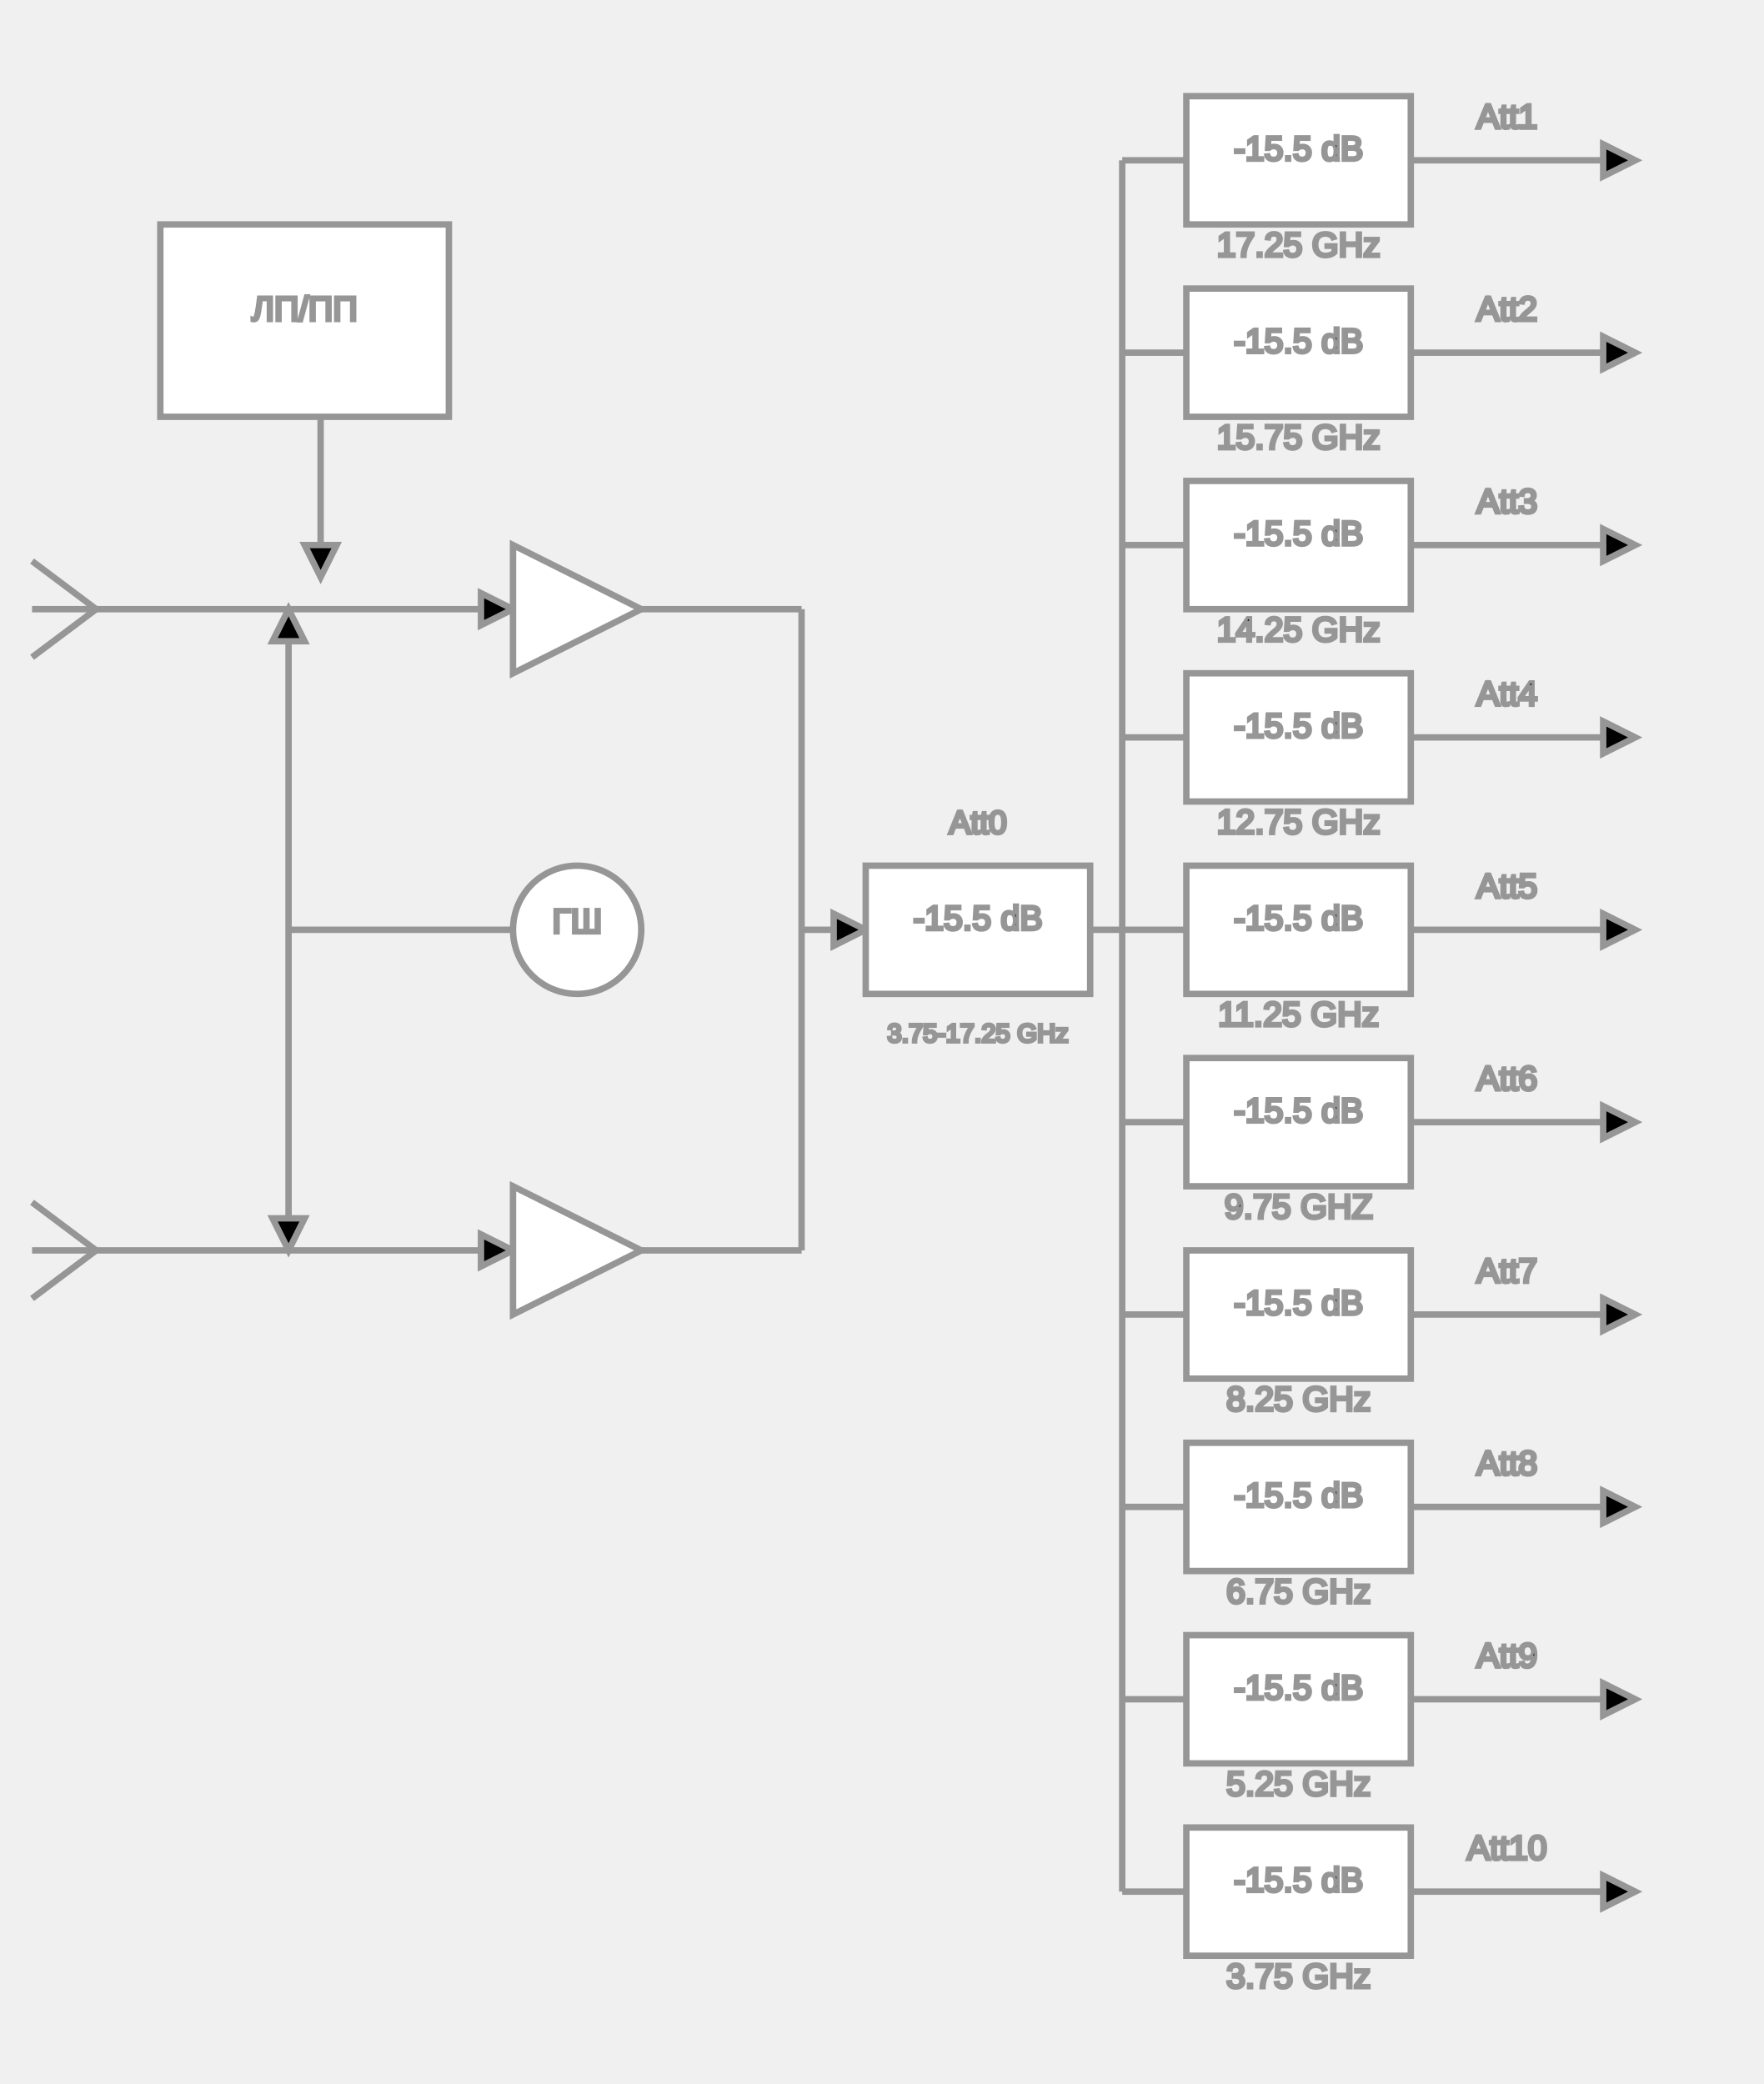
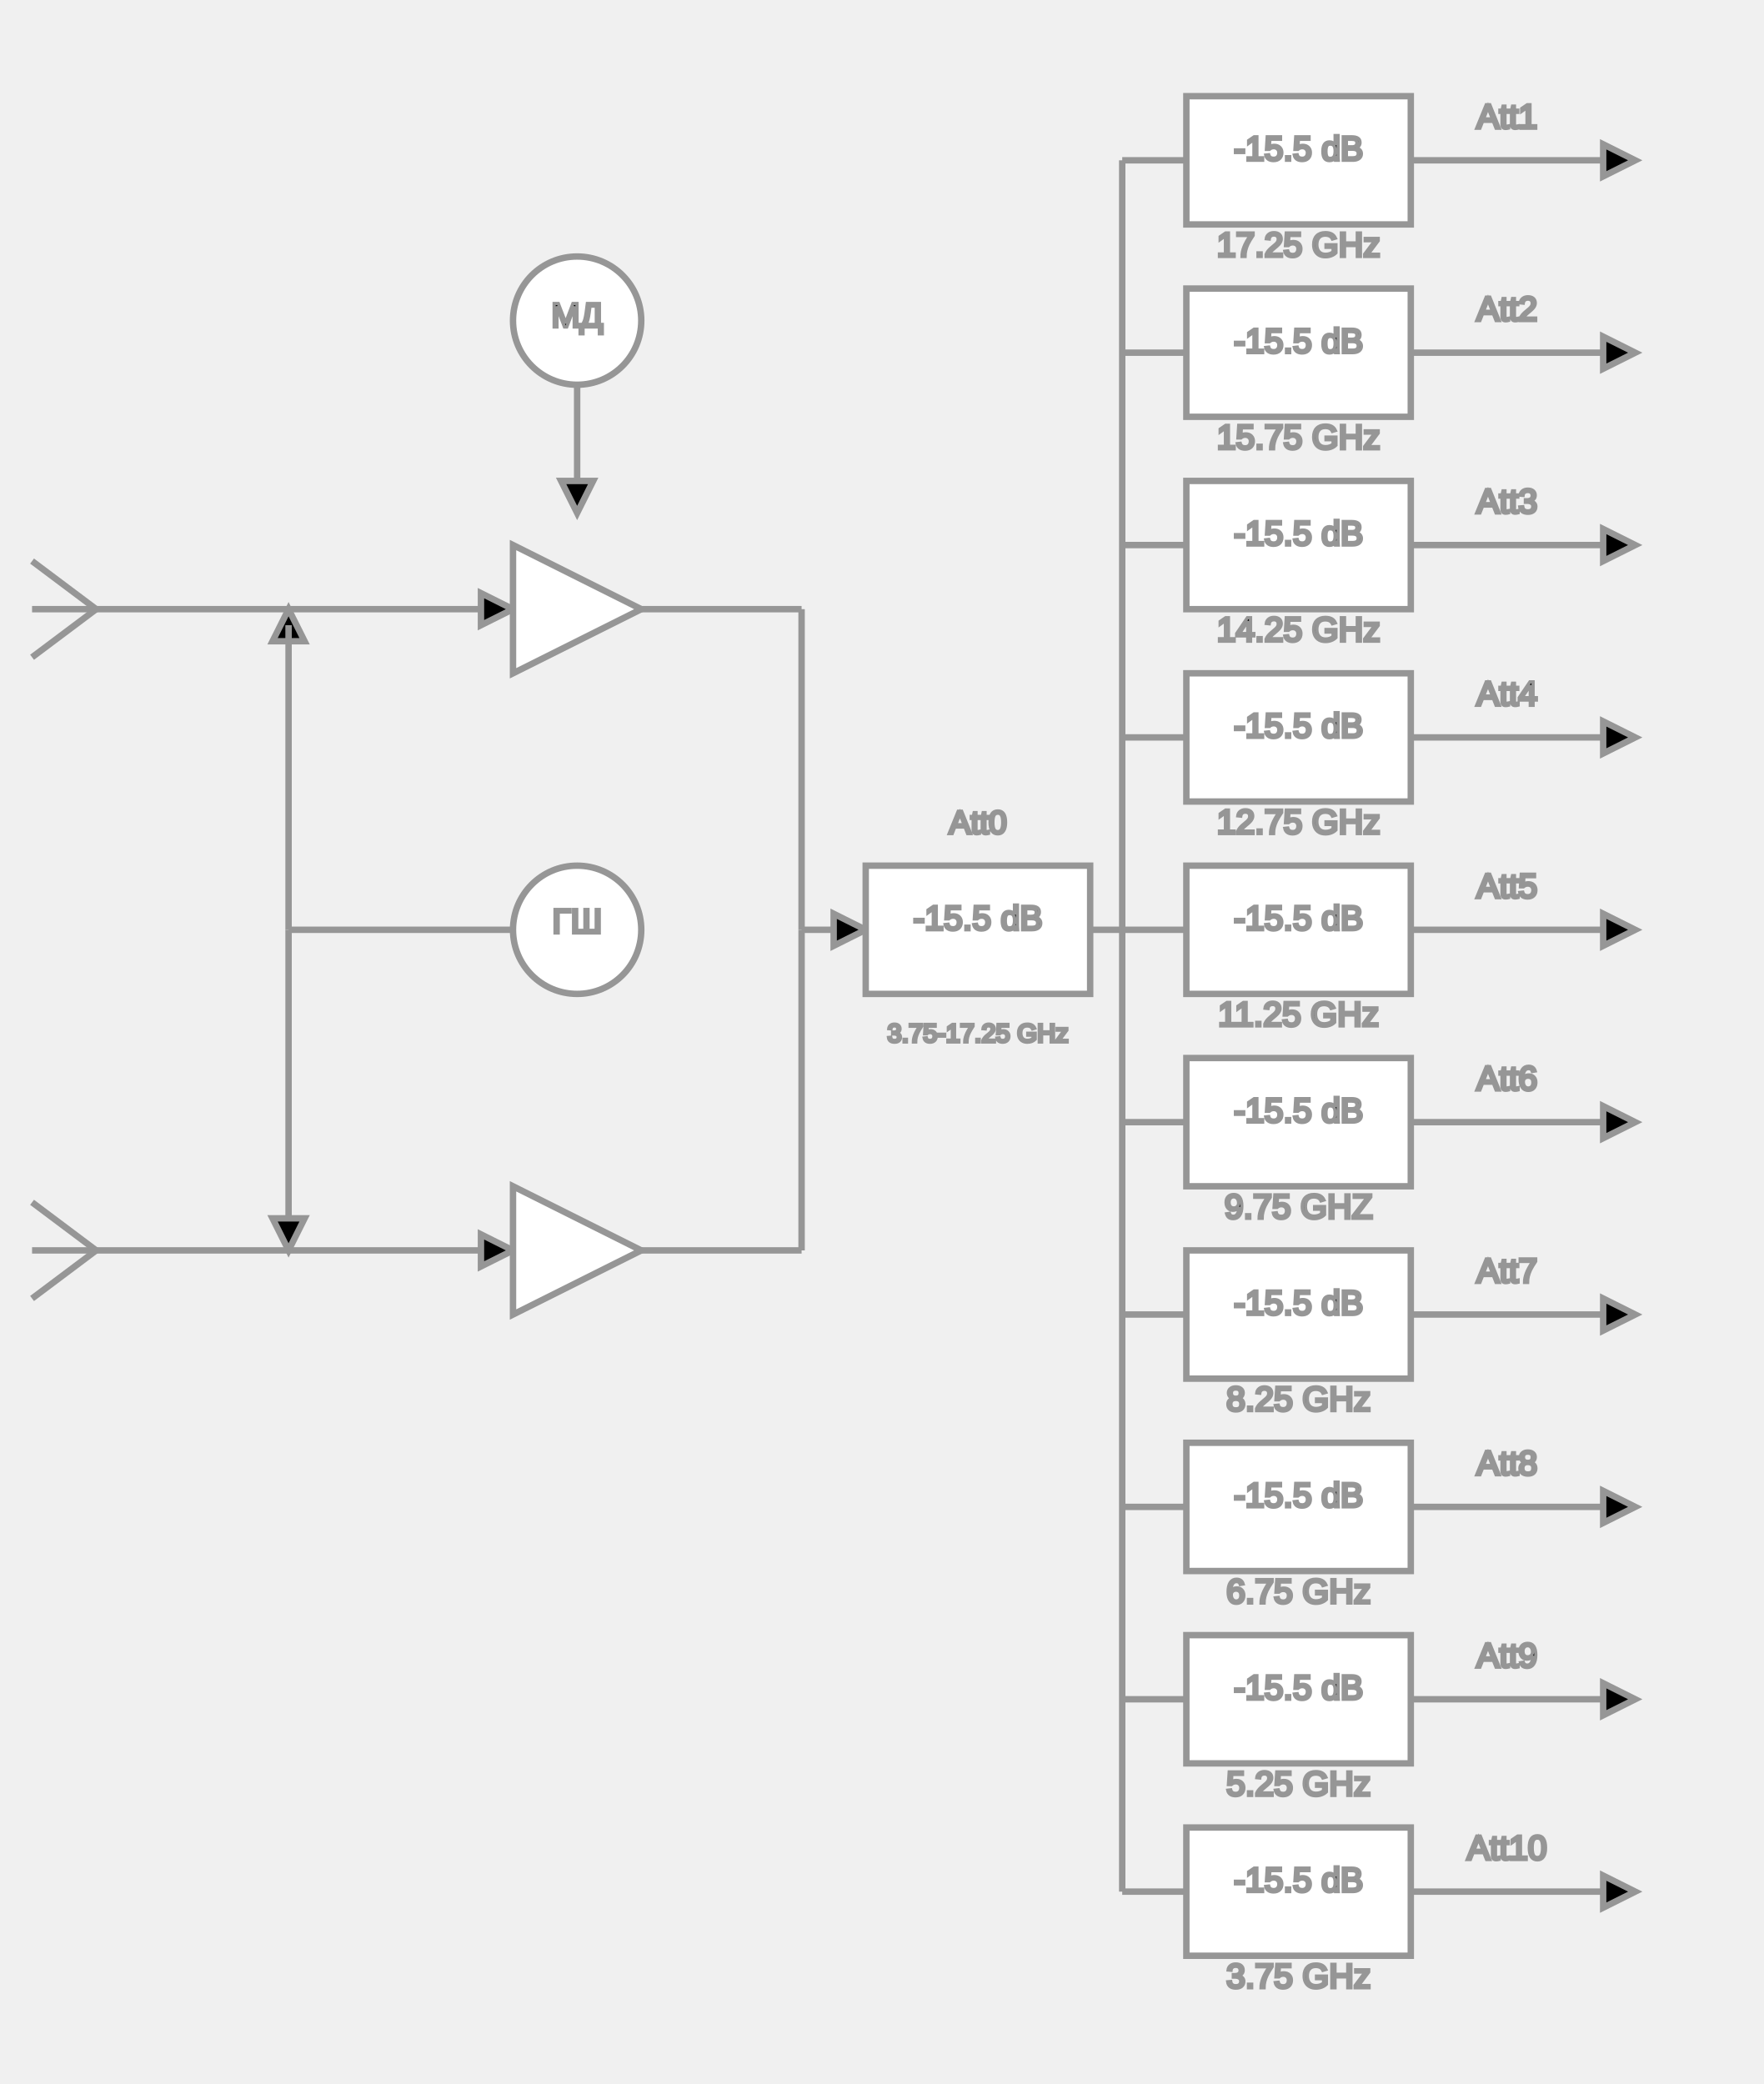
<svg xmlns="http://www.w3.org/2000/svg" id="main" width="550" height="650" font-family="Arial" font-size="8pt" style="stroke:rgb(150,150,150);fill:rgb(0,0,0);stroke-width:2">
-   <line x1="250" x2="250" y1="390" y2="190" />
-   <g id="generator">
-     <rect width="90" height="60" x="50" y="70" style="fill:white" />
-     <svg width="90" height="60" x="50" y="70">
-       <text x="50%" y="50%" alignment-baseline="middle" style="stroke-width:1" text-anchor="middle">
-                 ЛП/ПП
-             </text>
-     </svg>
-     <line x1="100" x2="100" y1="130" y2="170" />
-     <polygon points="95,170 105,170 100,180" />
-   </g>
  <g id="lp">
+     <line x1="250" x2="250" y1="190" y2="290" />
    <line x1="10" x2="30" y1="175" y2="190" />
    <line x1="10" x2="30" y1="205" y2="190" />
    <line x1="10" x2="250" y1="190" y2="190" />
    <polygon points="150,195 160,190 150,185" />
    <polygon points="160,210 200,190 160,170" style="fill:white" />
  </g>
  <g id="rp">
+     <line x1="250" x2="250" y1="290" y2="390" />
    <line x1="10" x2="250" y1="390" y2="390" />
    <line x1="10" x2="30" y1="375" y2="390" />
    <line x1="10" x2="30" y1="405" y2="390" />
    <polygon points="150,395 160,390 150,385" />
    <polygon points="160,410 200,390 160,370" style="fill:white" />
  </g>
+   <g id="md">
+     <circle cx="180" cy="100" r="20" style="fill:white" />
+     <svg width="20" height="20" x="170" y="92">
+       <text x="50%" y="50%" alignment-baseline="middle" style="stroke-width:1" text-anchor="middle">
+                 МД
+             </text>
+     </svg>
+     <line x1="180" x2="180" y1="120" y2="150" />
+     <polygon points="175,150 185,150 180,160" />
+   </g>
  <g id="ng">
-     <line x1="90" x2="90" y1="380" y2="195" />
-     <polygon points="85,380 95,380 90,390" />
-     <polygon points="85,200 95,200 90,190" />
    <circle cx="180" cy="290" r="20" style="fill:white" />
    <svg width="20" height="20" x="170" y="281">
      <text x="50%" y="50%" alignment-baseline="middle" style="stroke-width:1" text-anchor="middle">
                ГШ
            </text>
    </svg>
    <line x1="90" x2="160" y1="290" y2="290" />
+     <g id="lNg">
+       <polygon points="85,200 95,200 90,190" />
+       <line x1="90" x2="90" y1="290" y2="195" />
+     </g>
+     <g id="rNg">
+       <polygon points="85,380 95,380 90,390" />
+       <line id="rNg" x1="90" x2="90" y1="290" y2="380" />
+     </g>
  </g>
  <g id="att0">
    <line x1="250" x2="260" y1="290" y2="290" />
    <polygon points="260,295 270,290 260,285" />
    <rect width="70" height="40" x="270" y="270" fill="white" />
    <svg width="70" height="40" x="270" y="270">
      <text id="el0" x="50%" y="50%" alignment-baseline="middle" style="stroke-width:1" text-anchor="middle">
                -15.5 dB
            </text>
    </svg>
    <svg width="70" height="40" x="270" y="240">
      <text x="50%" y="50%" alignment-baseline="middle" font-size="95%" style="stroke-width:1" text-anchor="middle">
                Att0
            </text>
    </svg>
    <svg width="70" height="40" x="270" y="305">
      <text x="50%" y="50%" alignment-baseline="middle" font-size="75%" style="stroke-width:1" text-anchor="middle">
                3.75-17.25 GHz
            </text>
    </svg>
    <line x1="340" x2="350" y1="290" y2="290" />
    <line x1="350" x2="350" y1="50" y2="590" />
  </g>
  <g id="att1">
    <line x1="350" x2="370" y1="50" y2="50" />
    <rect width="70" height="40" x="370" y="30" fill="white" />
    <svg width="70" height="40" x="370" y="30">
      <text id="el1" x="50%" y="50%" alignment-baseline="middle" style="stroke-width:1" text-anchor="middle">
                -15.5 dB
            </text>
    </svg>
    <svg width="70" height="40" x="370" y="60">
      <text x="50%" y="50%" alignment-baseline="middle" style="stroke-width:1" text-anchor="middle">
                17.25 GHz
            </text>
    </svg>
    <line x1="440" x2="500" y1="50" y2="50" />
    <polygon points="500,55 510,50 500,45" />
    <svg width="70" height="40" x="435" y="20">
      <text x="50%" y="50%" alignment-baseline="middle" style="stroke-width:1" text-anchor="middle">
                Att1
            </text>
    </svg>
  </g>
  <g id="att2">
    <line x1="350" x2="370" y1="110" y2="110" />
    <rect width="70" height="40" x="370" y="90" fill="white" />
    <svg width="70" height="40" x="370" y="90">
      <text id="el2" x="50%" y="50%" alignment-baseline="middle" style="stroke-width:1" text-anchor="middle">
                -15.5 dB
            </text>
    </svg>
    <svg width="70" height="40" x="370" y="120">
      <text x="50%" y="50%" alignment-baseline="middle" style="stroke-width:1" text-anchor="middle">
                15.75 GHz
            </text>
    </svg>
    <line x1="440" x2="500" y1="110" y2="110" />
    <polygon points="500,115 510,110 500,105" />
    <svg width="70" height="40" x="435" y="80">
      <text x="50%" y="50%" alignment-baseline="middle" style="stroke-width:1" text-anchor="middle">
                Att2
            </text>
    </svg>
  </g>
  <g id="att3">
    <line x1="350" x2="370" y1="170" y2="170" />
    <rect width="70" height="40" x="370" y="150" fill="white" />
    <svg width="70" height="40" x="370" y="150">
      <text id="el3" x="50%" y="50%" alignment-baseline="middle" style="stroke-width:1" text-anchor="middle">
                -15.5 dB
            </text>
    </svg>
    <svg width="70" height="40" x="370" y="180">
      <text x="50%" y="50%" alignment-baseline="middle" style="stroke-width:1" text-anchor="middle">
                14.25 GHz
            </text>
    </svg>
    <line x1="440" x2="500" y1="170" y2="170" />
    <polygon points="500,175 510,170 500,165" />
    <svg width="70" height="40" x="435" y="140">
      <text x="50%" y="50%" alignment-baseline="middle" style="stroke-width:1" text-anchor="middle">
                Att3
            </text>
    </svg>
  </g>
  <g id="att4">
    <line x1="350" x2="370" y1="230" y2="230" />
    <rect width="70" height="40" x="370" y="210" fill="white" />
    <svg width="70" height="40" x="370" y="210">
      <text id="el4" x="50%" y="50%" alignment-baseline="middle" style="stroke-width:1" text-anchor="middle">
                -15.5 dB
            </text>
    </svg>
    <svg width="70" height="40" x="370" y="240">
      <text x="50%" y="50%" alignment-baseline="middle" style="stroke-width:1" text-anchor="middle">
                12.75 GHz
            </text>
    </svg>
    <line x1="440" x2="500" y1="230" y2="230" />
    <polygon points="500,235 510,230 500,225" />
    <svg width="70" height="40" x="435" y="200">
      <text x="50%" y="50%" alignment-baseline="middle" style="stroke-width:1" text-anchor="middle">
                Att4
            </text>
    </svg>
  </g>
  <g id="att5">
    <line x1="350" x2="370" y1="290" y2="290" />
    <rect width="70" height="40" x="370" y="270" fill="white" />
    <svg width="70" height="40" x="370" y="270">
      <text id="el5" x="50%" y="50%" alignment-baseline="middle" style="stroke-width:1" text-anchor="middle">
                -15.5 dB
            </text>
    </svg>
    <svg width="70" height="40" x="370" y="300">
      <text x="50%" y="50%" alignment-baseline="middle" style="stroke-width:1" text-anchor="middle">
                11.25 GHz
            </text>
    </svg>
    <line x1="440" x2="500" y1="290" y2="290" />
    <polygon points="500,295 510,290 500,285" />
    <svg width="70" height="40" x="435" y="260">
      <text x="50%" y="50%" alignment-baseline="middle" style="stroke-width:1" text-anchor="middle">
                Att5
            </text>
    </svg>
  </g>
  <g id="att6">
    <line x1="350" x2="370" y1="350" y2="350" />
    <rect width="70" height="40" x="370" y="330" fill="white" />
    <svg width="70" height="40" x="370" y="330">
      <text id="el6" x="50%" y="50%" alignment-baseline="middle" style="stroke-width:1" text-anchor="middle">
                -15.5 dB
            </text>
    </svg>
    <svg width="70" height="40" x="370" y="360">
      <text x="50%" y="50%" alignment-baseline="middle" style="stroke-width:1" text-anchor="middle">
                9.75 GHZ
            </text>
    </svg>
    <line x1="440" x2="500" y1="350" y2="350" />
    <polygon points="500,355 510,350 500,345" />
    <svg width="70" height="40" x="435" y="320">
      <text x="50%" y="50%" alignment-baseline="middle" style="stroke-width:1" text-anchor="middle">
                Att6
            </text>
    </svg>
  </g>
  <g id="att7">
    <line x1="350" x2="370" y1="410" y2="410" />
    <rect width="70" height="40" x="370" y="390" fill="white" />
    <svg width="70" height="40" x="370" y="390">
      <text id="el7" x="50%" y="50%" alignment-baseline="middle" style="stroke-width:1" text-anchor="middle">
                -15.5 dB
            </text>
    </svg>
    <svg width="70" height="40" x="370" y="420">
      <text x="50%" y="50%" alignment-baseline="middle" style="stroke-width:1" text-anchor="middle">
                8.25 GHz
            </text>
    </svg>
    <line x1="440" x2="500" y1="410" y2="410" />
    <polygon points="500,415 510,410 500,405" />
    <svg width="70" height="40" x="435" y="380">
      <text x="50%" y="50%" alignment-baseline="middle" style="stroke-width:1" text-anchor="middle">
                Att7
            </text>
    </svg>
  </g>
  <g id="att8">
    <line x1="350" x2="370" y1="470" y2="470" />
    <rect width="70" height="40" x="370" y="450" fill="white" />
    <svg width="70" height="40" x="370" y="450">
      <text id="el8" x="50%" y="50%" alignment-baseline="middle" style="stroke-width:1" text-anchor="middle">
                -15.5 dB
            </text>
    </svg>
    <svg width="70" height="40" x="370" y="480">
      <text x="50%" y="50%" alignment-baseline="middle" style="stroke-width:1" text-anchor="middle">
                6.75 GHz
            </text>
    </svg>
    <line x1="440" x2="500" y1="470" y2="470" />
    <polygon points="500,475 510,470 500,465" />
    <svg width="70" height="40" x="435" y="440">
      <text x="50%" y="50%" alignment-baseline="middle" style="stroke-width:1" text-anchor="middle">
                Att8
            </text>
    </svg>
  </g>
  <g id="att9">
    <line x1="350" x2="370" y1="530" y2="530" />
    <rect width="70" height="40" x="370" y="510" fill="white" />
    <svg width="70" height="40" x="370" y="510">
      <text id="el9" x="50%" y="50%" alignment-baseline="middle" style="stroke-width:1" text-anchor="middle">
                -15.5 dB
            </text>
    </svg>
    <svg width="70" height="40" x="370" y="540">
      <text x="50%" y="50%" alignment-baseline="middle" style="stroke-width:1" text-anchor="middle">
                5.25 GHz
            </text>
    </svg>
    <line x1="440" x2="500" y1="530" y2="530" />
    <polygon points="500,535 510,530 500,525" />
    <svg width="70" height="40" x="435" y="500">
      <text x="50%" y="50%" alignment-baseline="middle" style="stroke-width:1" text-anchor="middle">
                Att9
            </text>
    </svg>
  </g>
  <g id="att10">
    <line x1="350" x2="370" y1="590" y2="590" />
    <rect width="70" height="40" x="370" y="570" fill="white" />
    <svg width="70" height="40" x="370" y="570">
      <text id="el10" x="50%" y="50%" alignment-baseline="middle" style="stroke-width:1" text-anchor="middle">
                -15.5 dB
            </text>
    </svg>
    <svg width="70" height="40" x="370" y="600">
      <text x="50%" y="50%" alignment-baseline="middle" style="stroke-width:1" text-anchor="middle">
                3.75 GHz
            </text>
    </svg>
    <line x1="440" x2="500" y1="590" y2="590" />
    <polygon points="500,595 510,590 500,585" />
    <svg width="70" height="40" x="435" y="560">
      <text x="50%" y="50%" alignment-baseline="middle" style="stroke-width:1" text-anchor="middle">
                Att10
            </text>
    </svg>
  </g>
</svg>
